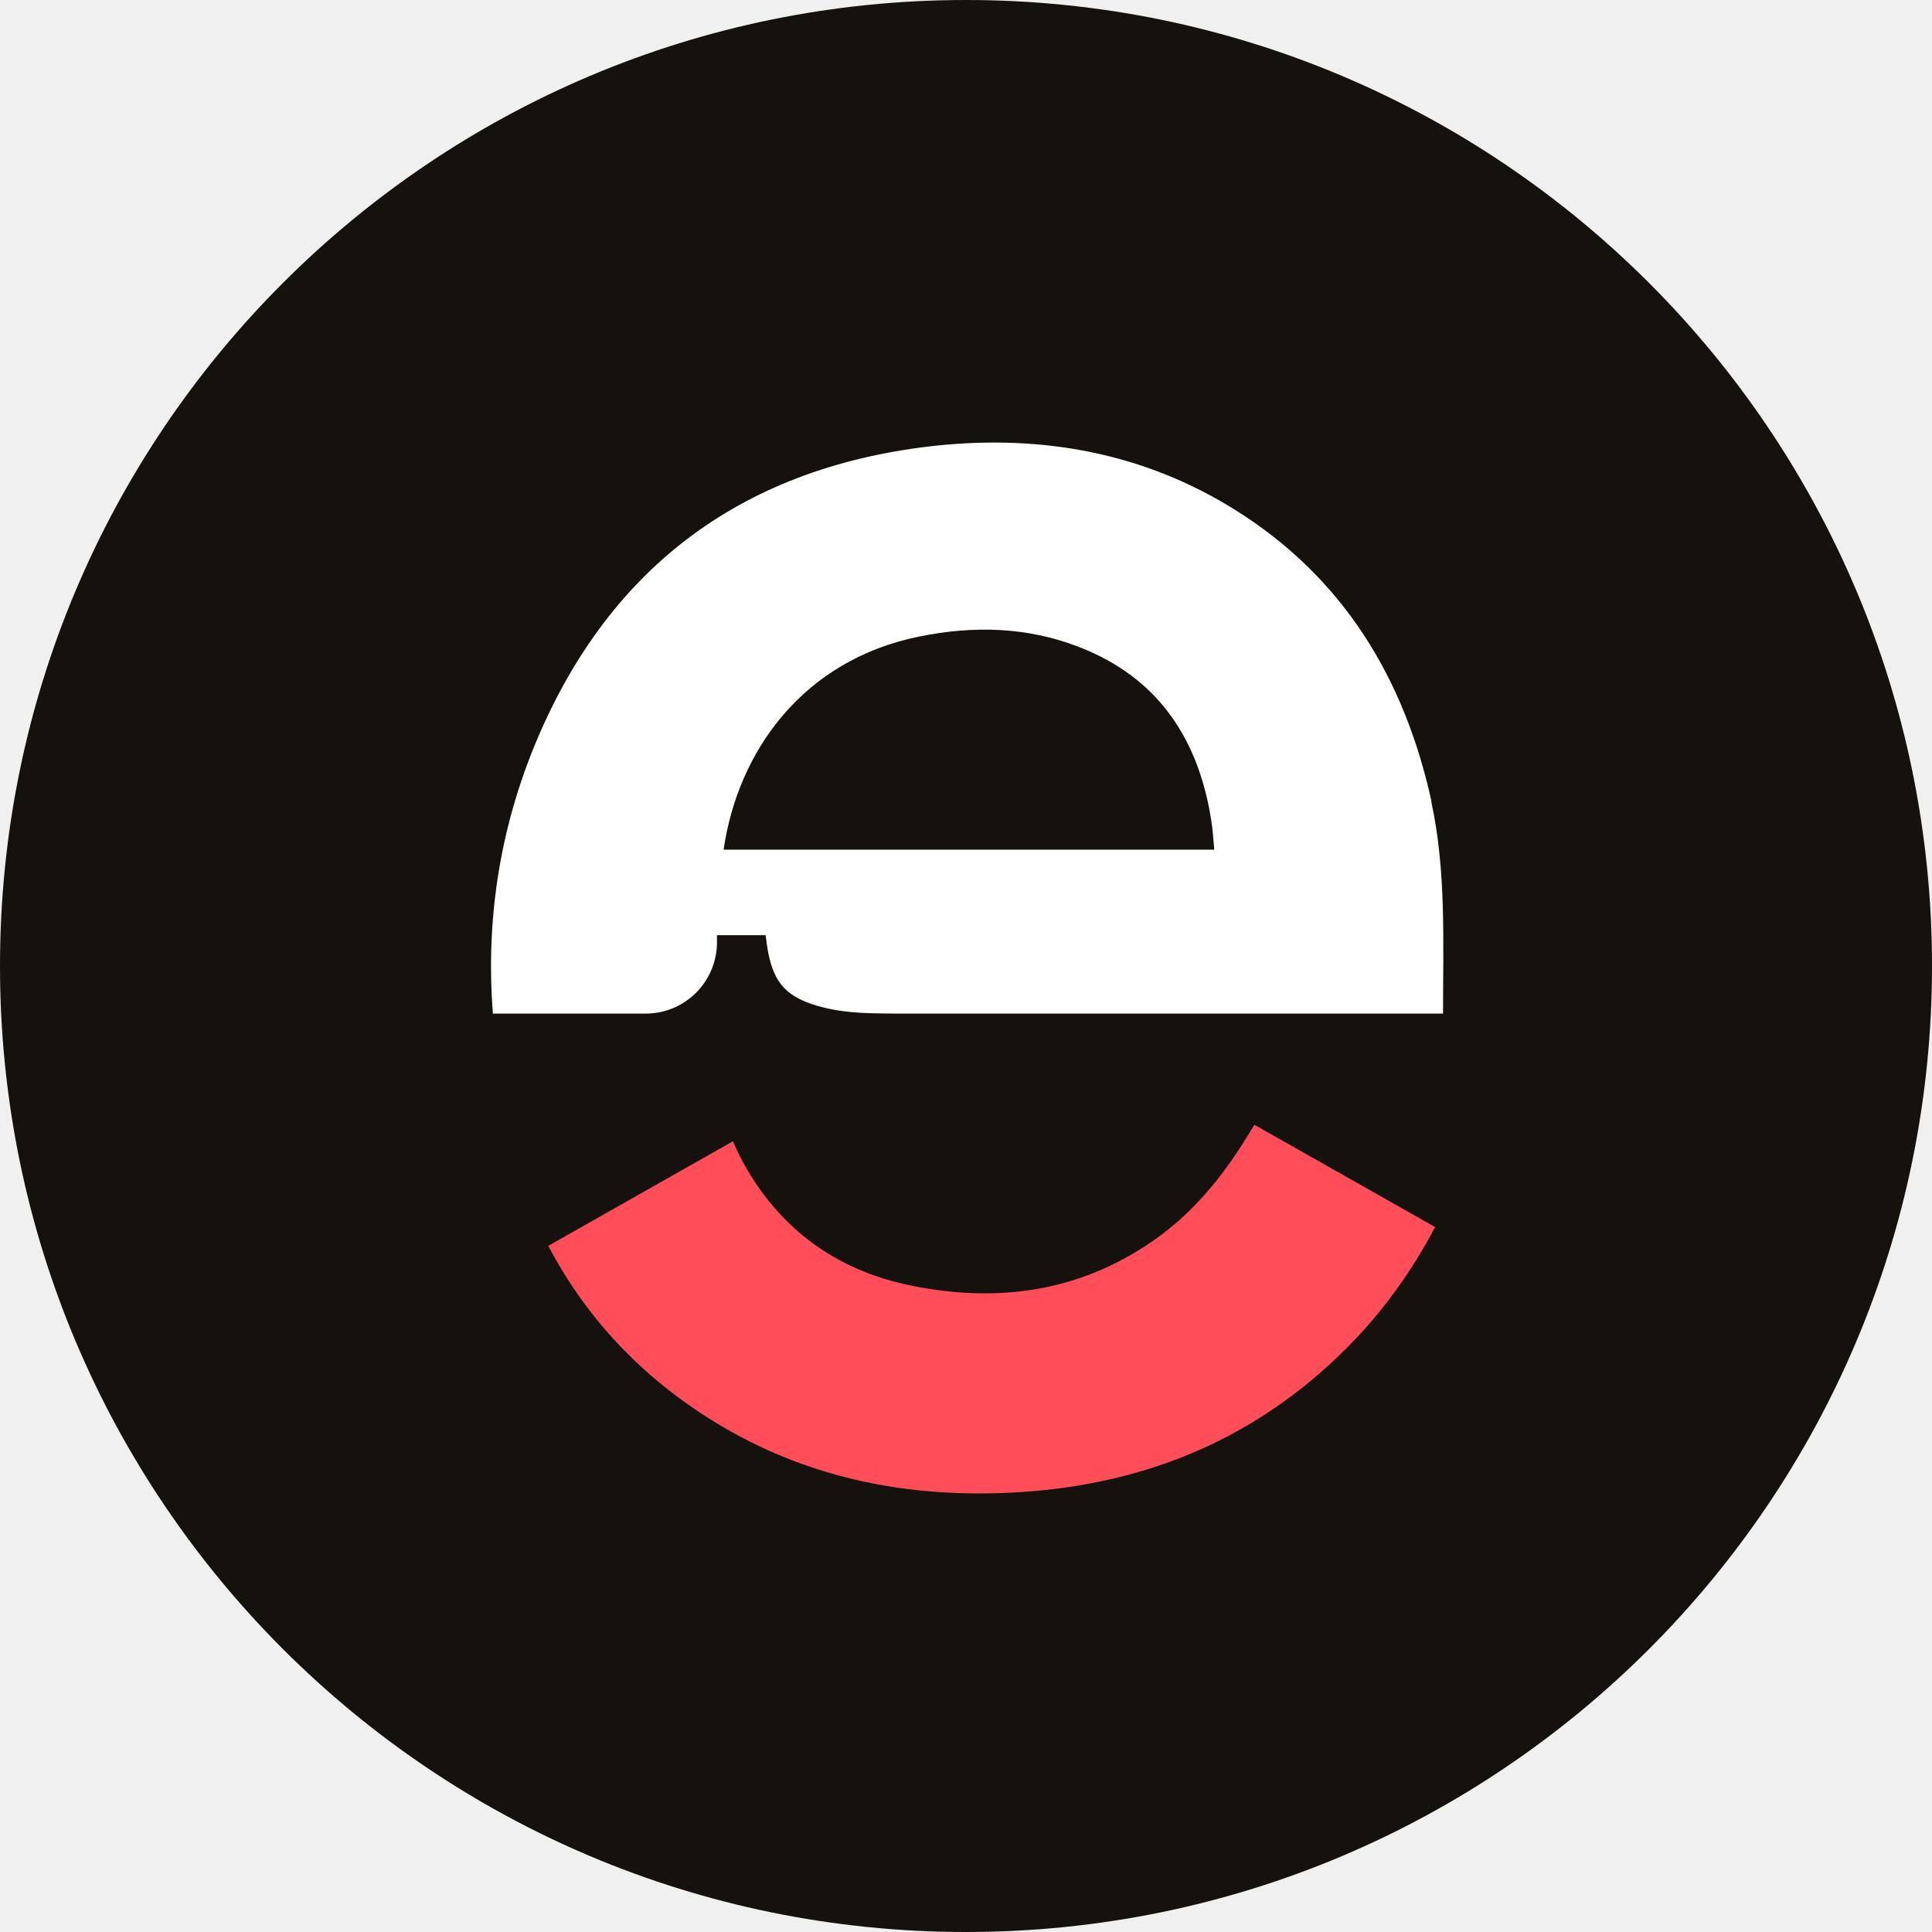
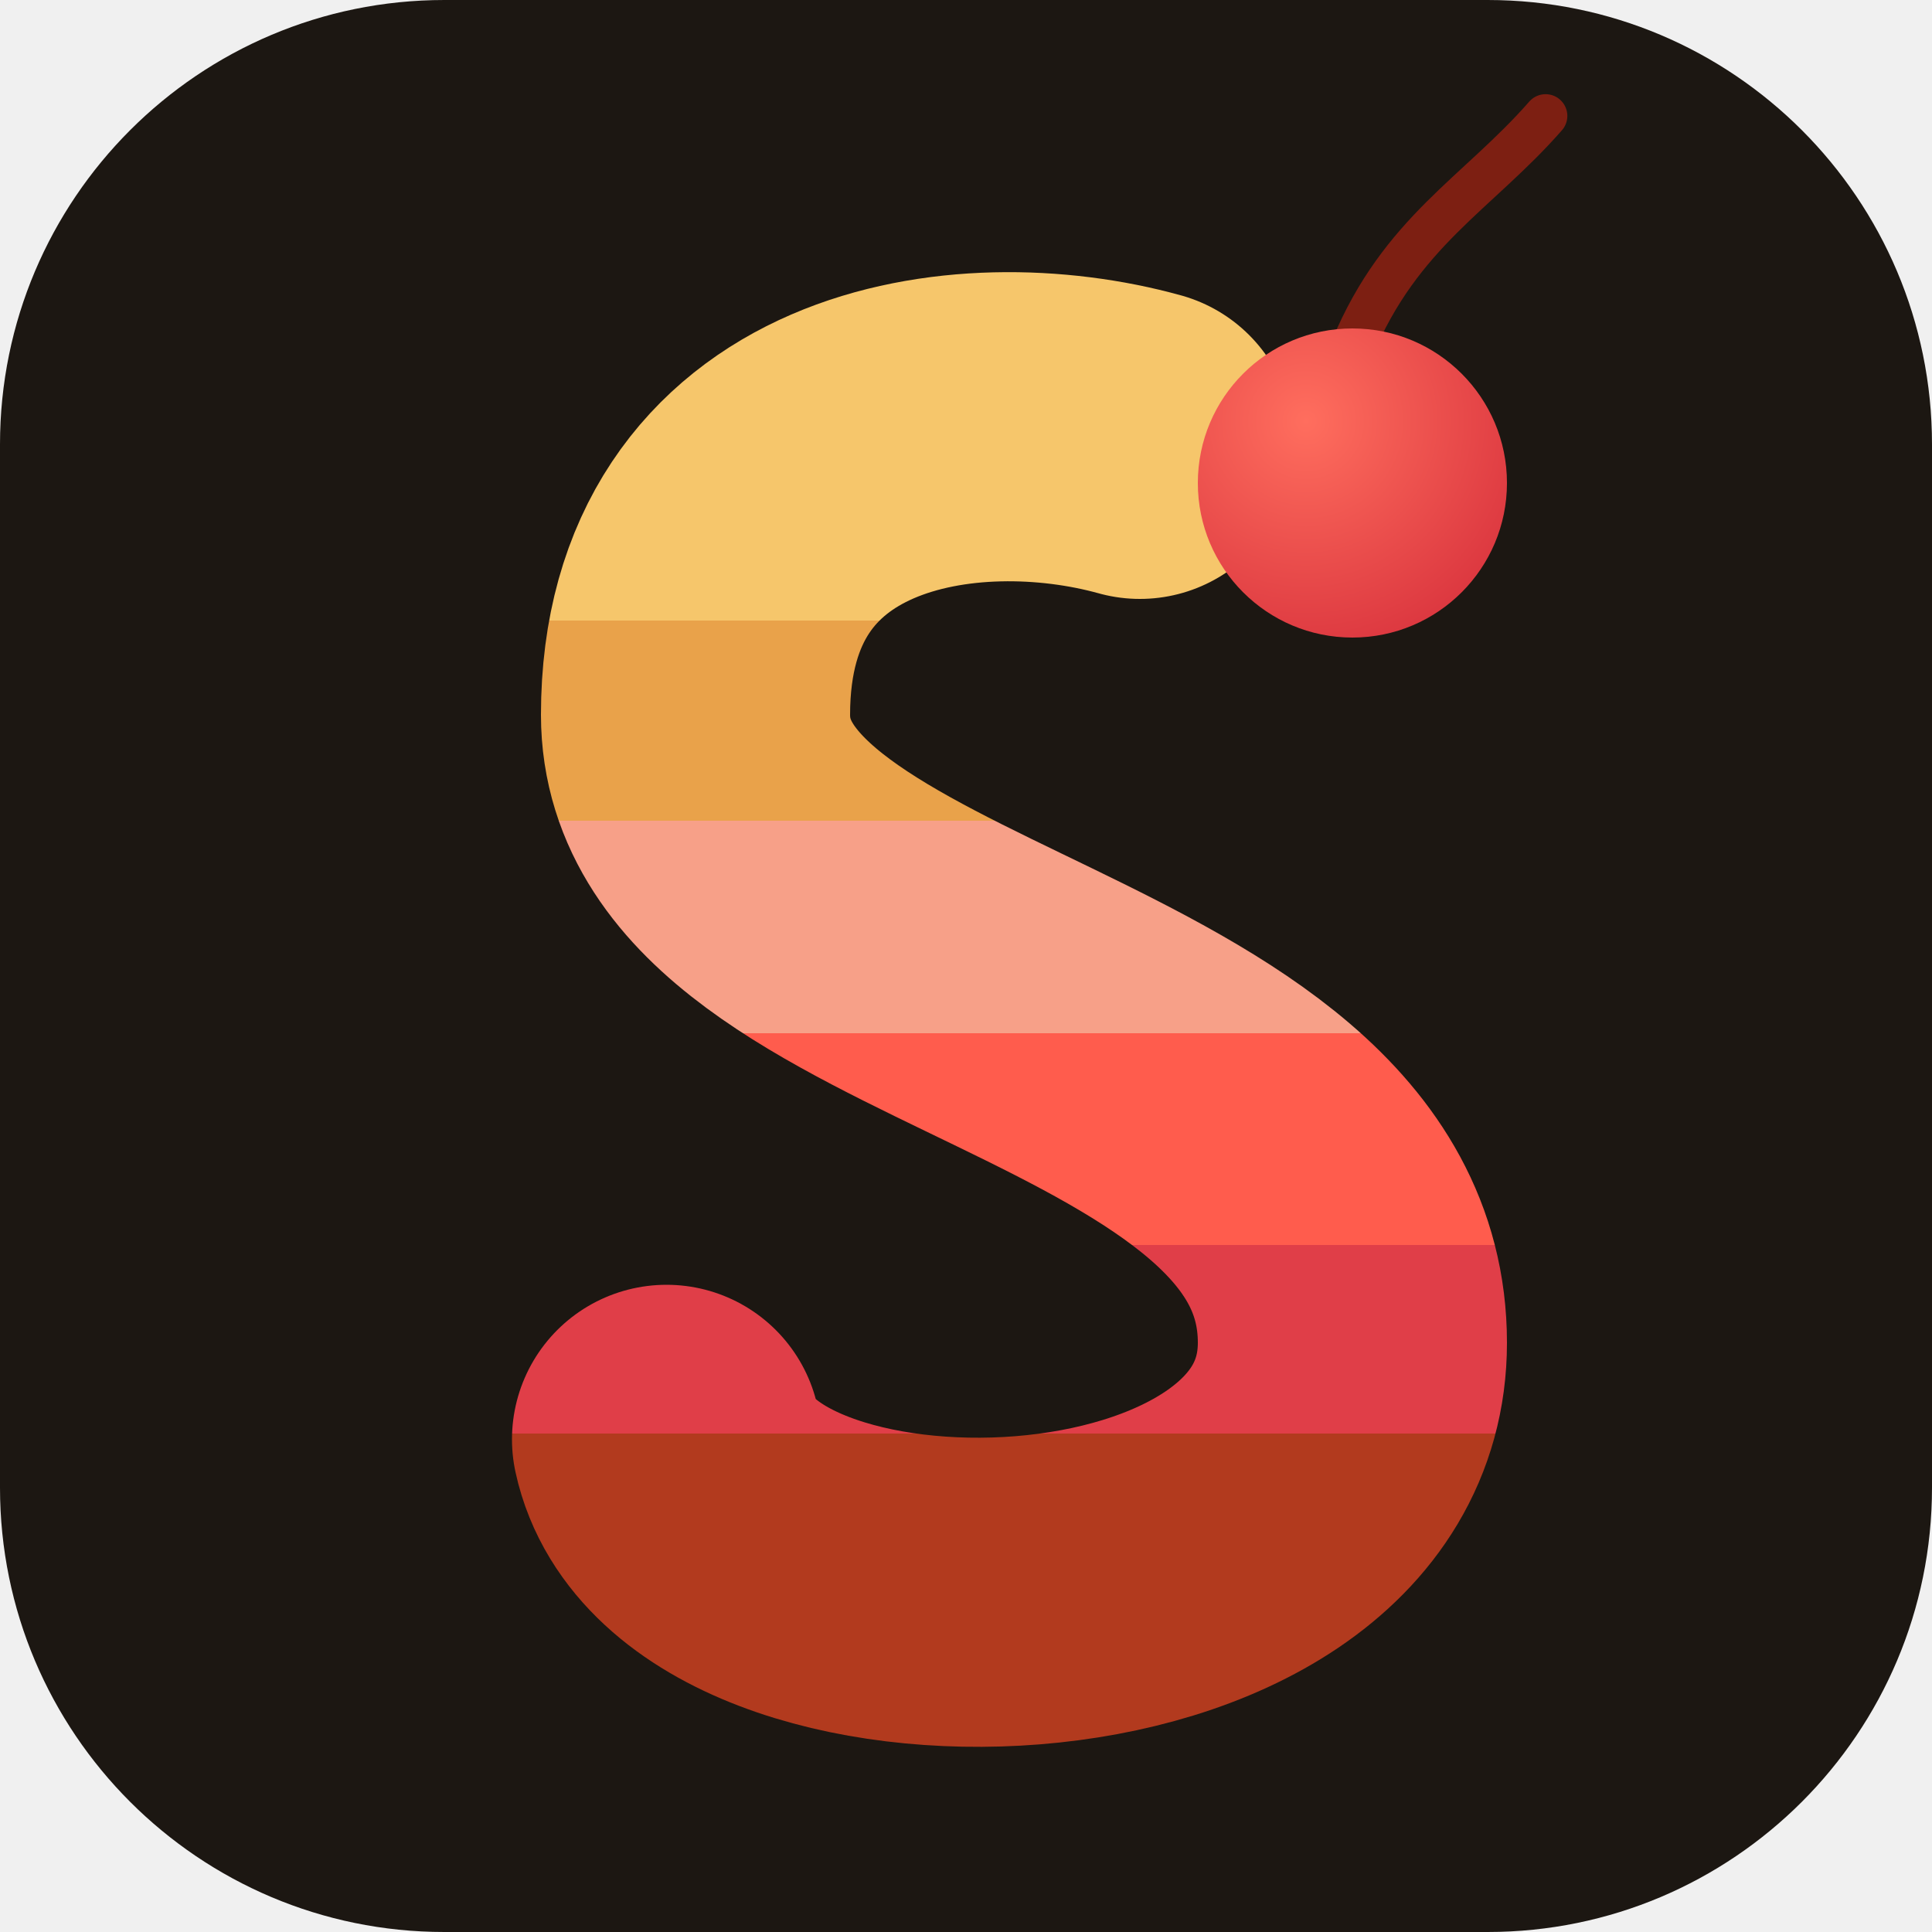
<svg xmlns="http://www.w3.org/2000/svg" viewBox="0 0 200 200" width="200" height="200">
-   <circle cx="100.0" cy="100.0" r="100.0" fill="#15110D" />
-   <g transform="translate(-424.8644, 16.8251) scale(7.001656)">
-     <path d="M81.845 9.444C81.444 7.625 80.544 6.138 78.943 5.136C77.595 4.294 76.104 4.024 74.54 4.184C71.715 4.483 69.71 5.938 68.609 8.559C68.059 9.874 67.862 11.227 67.968 12.583H70.228C70.796 12.583 71.263 12.131 71.281 11.559V11.424C71.281 11.424 71.285 11.424 71.289 11.424H71.999C72.007 11.471 72.014 11.515 72.018 11.559C72.098 12.127 72.302 12.357 72.867 12.495C73.217 12.583 73.574 12.579 73.931 12.583H82.016C82.016 11.508 82.064 10.469 81.841 9.444H81.845ZM71.38 10.155C71.591 8.704 72.55 7.359 74.267 7.009C75.069 6.845 75.867 6.864 76.632 7.162C77.813 7.618 78.411 8.537 78.594 9.758C78.612 9.882 78.619 10.006 78.634 10.159H71.383L71.38 10.155Z" fill="white" />
-     <path d="M79.092 14.445C78.724 15.04 78.279 15.568 77.7 15.962C76.613 16.705 75.41 16.862 74.145 16.603C73.129 16.396 72.326 15.856 71.776 14.97C71.674 14.806 71.59 14.642 71.517 14.471L68.787 16.017C69.345 17.077 70.158 17.952 71.244 18.619C72.567 19.432 74.025 19.735 75.567 19.669C77.51 19.585 79.201 18.918 80.586 17.533C81.111 17.008 81.545 16.41 81.899 15.739C81.002 15.233 80.124 14.733 79.227 14.227C79.176 14.311 79.132 14.38 79.092 14.445Z" fill="#FF4D5A" />
+   <defs>
+     <clipPath id="c">
+       <rect width="200" height="200" rx="46" />
+     </clipPath>
+     <radialGradient id="cg" cx="0.35" cy="0.3" r="0.85">
+       <stop offset="0" stop-color="#FF6E5E" />
+       <stop offset="1" stop-color="#D8313C" />
+     </radialGradient>
+     <linearGradient id="hd" x1="0" y1="0" x2="0" y2="1">
+       <stop offset="0" stop-color="#F6C66B" />
+       <stop offset=".17" stop-color="#F6C66B" />
+       <stop offset=".17" stop-color="#E9A24A" />
+       <stop offset=".34" stop-color="#E9A24A" />
+       <stop offset=".34" stop-color="#F7A088" />
+       <stop offset=".52" stop-color="#F7A088" />
+       <stop offset=".52" stop-color="#FF5C4D" />
+       <stop offset=".70" stop-color="#FF5C4D" />
+       <stop offset=".70" stop-color="#E03E48" />
+       <stop offset=".86" stop-color="#E03E48" />
+       <stop offset=".86" stop-color="#B23A1E" />
+       <stop offset="1" stop-color="#B23A1E" />
+     </linearGradient>
+   </defs>
+   <g clip-path="url(#c)">
+     <rect width="200" height="200" fill="#1C1712" />
+     <path d="M118,46 C100,41 72,45 72,74 C72,103 140,104 140,139 C140,171 74,172 69,149" fill="none" stroke="url(#hd)" stroke-width="32" stroke-linecap="round" />
+     <path d="M140,36 C145,24 153,20 160,12" stroke="#7d1f12" stroke-width="4.5" fill="none" stroke-linecap="round" />
+     <circle cx="140" cy="50" r="16" fill="url(#cg)" />
  </g>
</svg>
